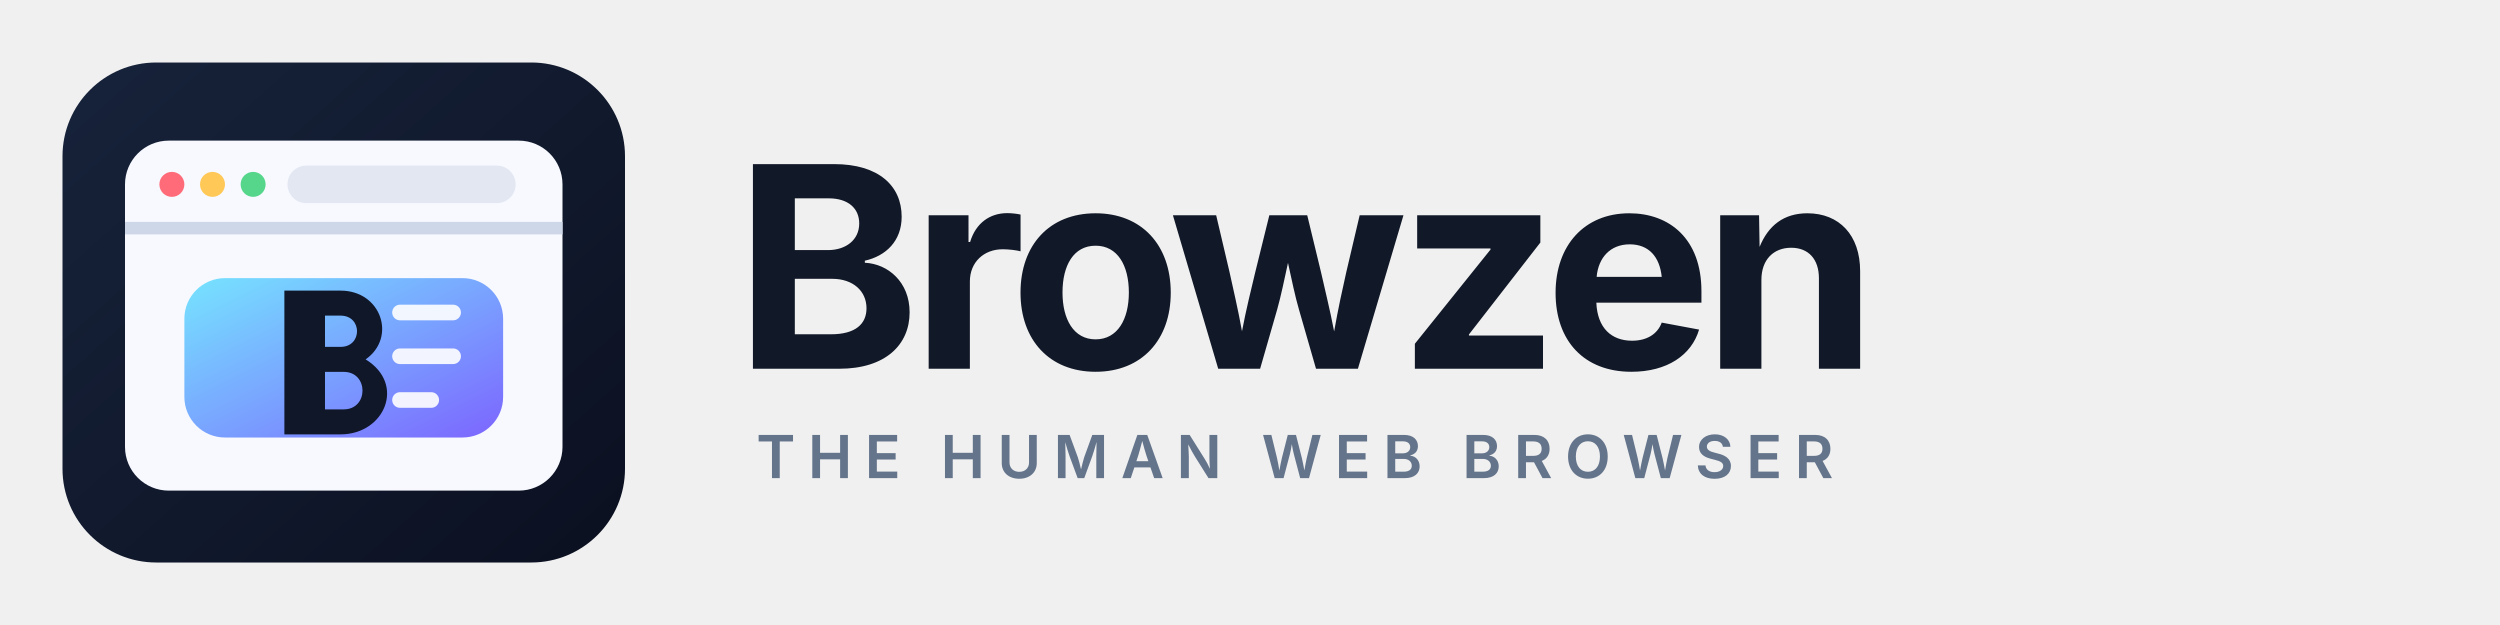
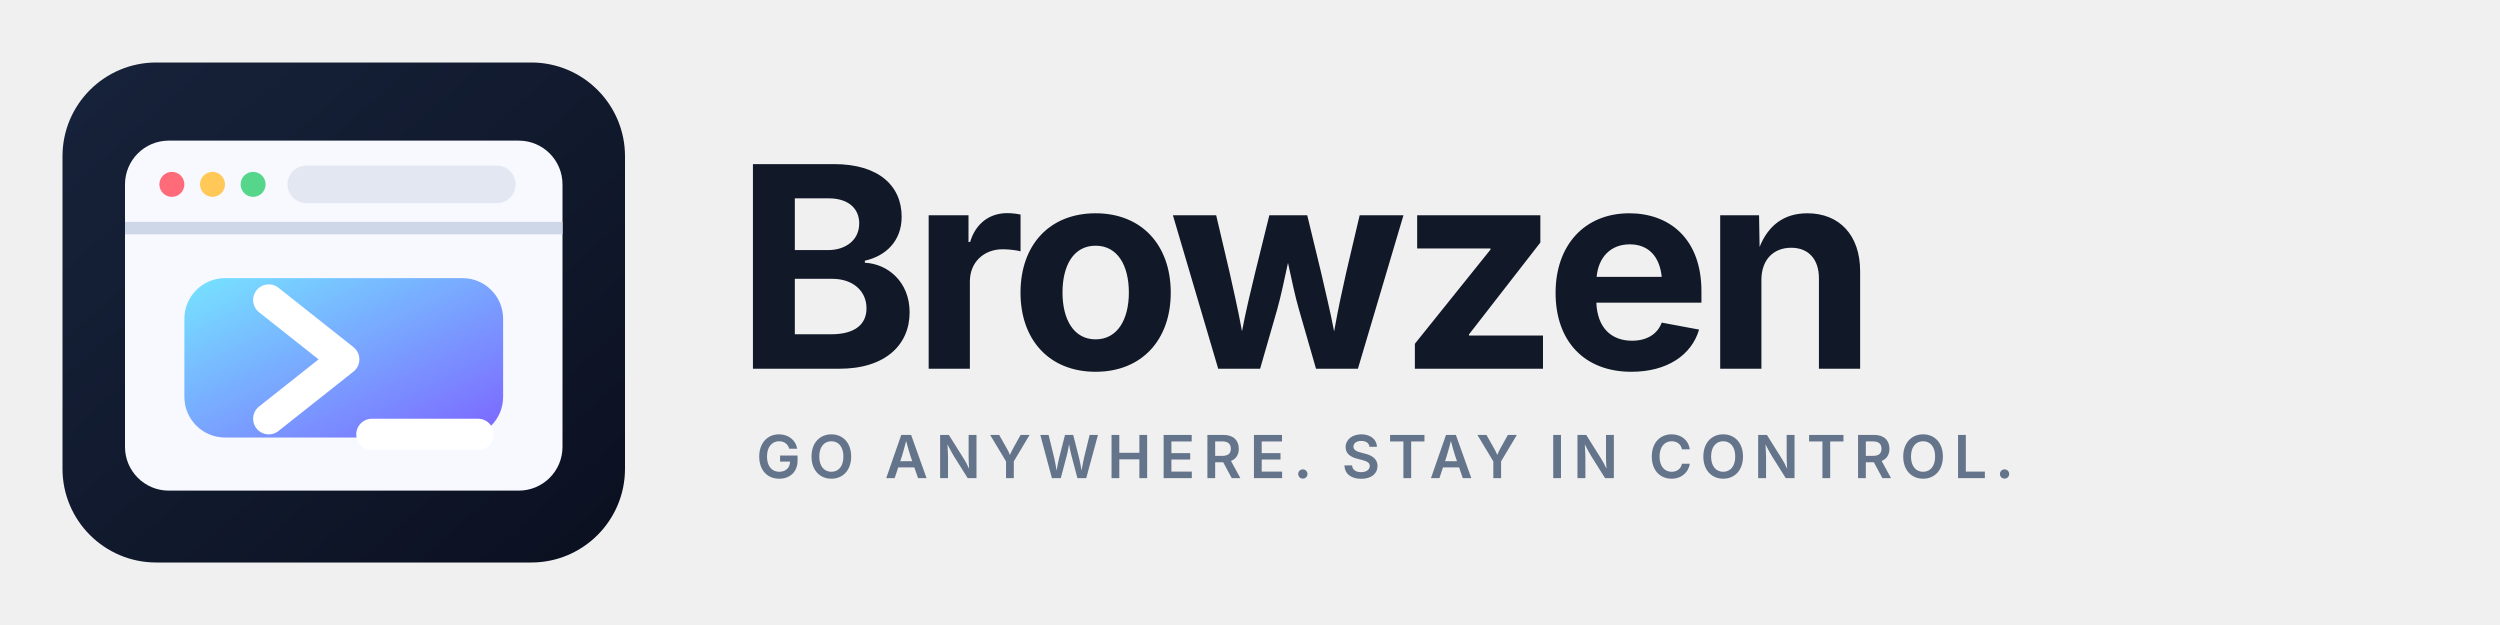
<svg xmlns="http://www.w3.org/2000/svg" viewBox="0 0 800 200" role="img" aria-labelledby="title desc">
  <defs>
    <linearGradient id="shell" x1="0" y1="0" x2="1" y2="1">
      <stop stop-color="#17233b" />
      <stop offset="1" stop-color="#0b1020" />
    </linearGradient>
    <linearGradient id="page" x1="0" y1="0" x2="1" y2="1">
      <stop stop-color="#76e4ff" />
      <stop offset="1" stop-color="#7c65ff" />
    </linearGradient>
  </defs>
  <g transform="translate(20 20)">
    <rect width="180" height="160" rx="30" fill="url(#shell)" />
    <rect x="20" y="25" width="140" height="112" rx="14" fill="#f7f9ff" />
    <path d="M20 53h140" stroke="#ced7e8" stroke-width="4" />
    <circle cx="35" cy="39" r="4" fill="#ff6b78" />
    <circle cx="48" cy="39" r="4" fill="#ffc857" />
    <circle cx="61" cy="39" r="4" fill="#55d68b" />
    <rect x="72" y="33" width="73" height="12" rx="6" fill="#e2e7f1" />
    <rect x="39" y="69" width="102" height="51" rx="13" fill="url(#page)" />
-     <path d="M63 80h18c13 0 18 15 8 22 13 8 6 24-8 24H63zm13 8v10h5c7 0 7-10 0-10zm0 18v12h6c8 0 8-12 0-12z" fill="#101728" transform="translate(8 -7)" />
-     <path d="M108 80h17M108 94h17M108 108h10" stroke="#fff" stroke-width="5" stroke-linecap="round" opacity=".9" />
+     <path d="m66 76 24 19-24 19M99 119h34" fill="none" stroke="#fff" stroke-width="10" stroke-linecap="round" stroke-linejoin="round" />
  </g>
  <text x="235" y="118" fill="#111827" font-family="Inter,Segoe UI,Arial,sans-serif" font-size="90" font-weight="750" letter-spacing="-3">Browzen</text>
-   <text x="242" y="153" fill="#64748b" font-family="Inter,Segoe UI,Arial,sans-serif" font-size="19" font-weight="600" letter-spacing="4">THE HUMAN WEB BROWSER</text>
+   <text x="242" y="153" fill="#64748b" font-family="Inter,Segoe UI,Arial,sans-serif" font-size="19" font-weight="600" letter-spacing="2.5">GO ANYWHERE. STAY IN CONTROL.</text>
</svg>
